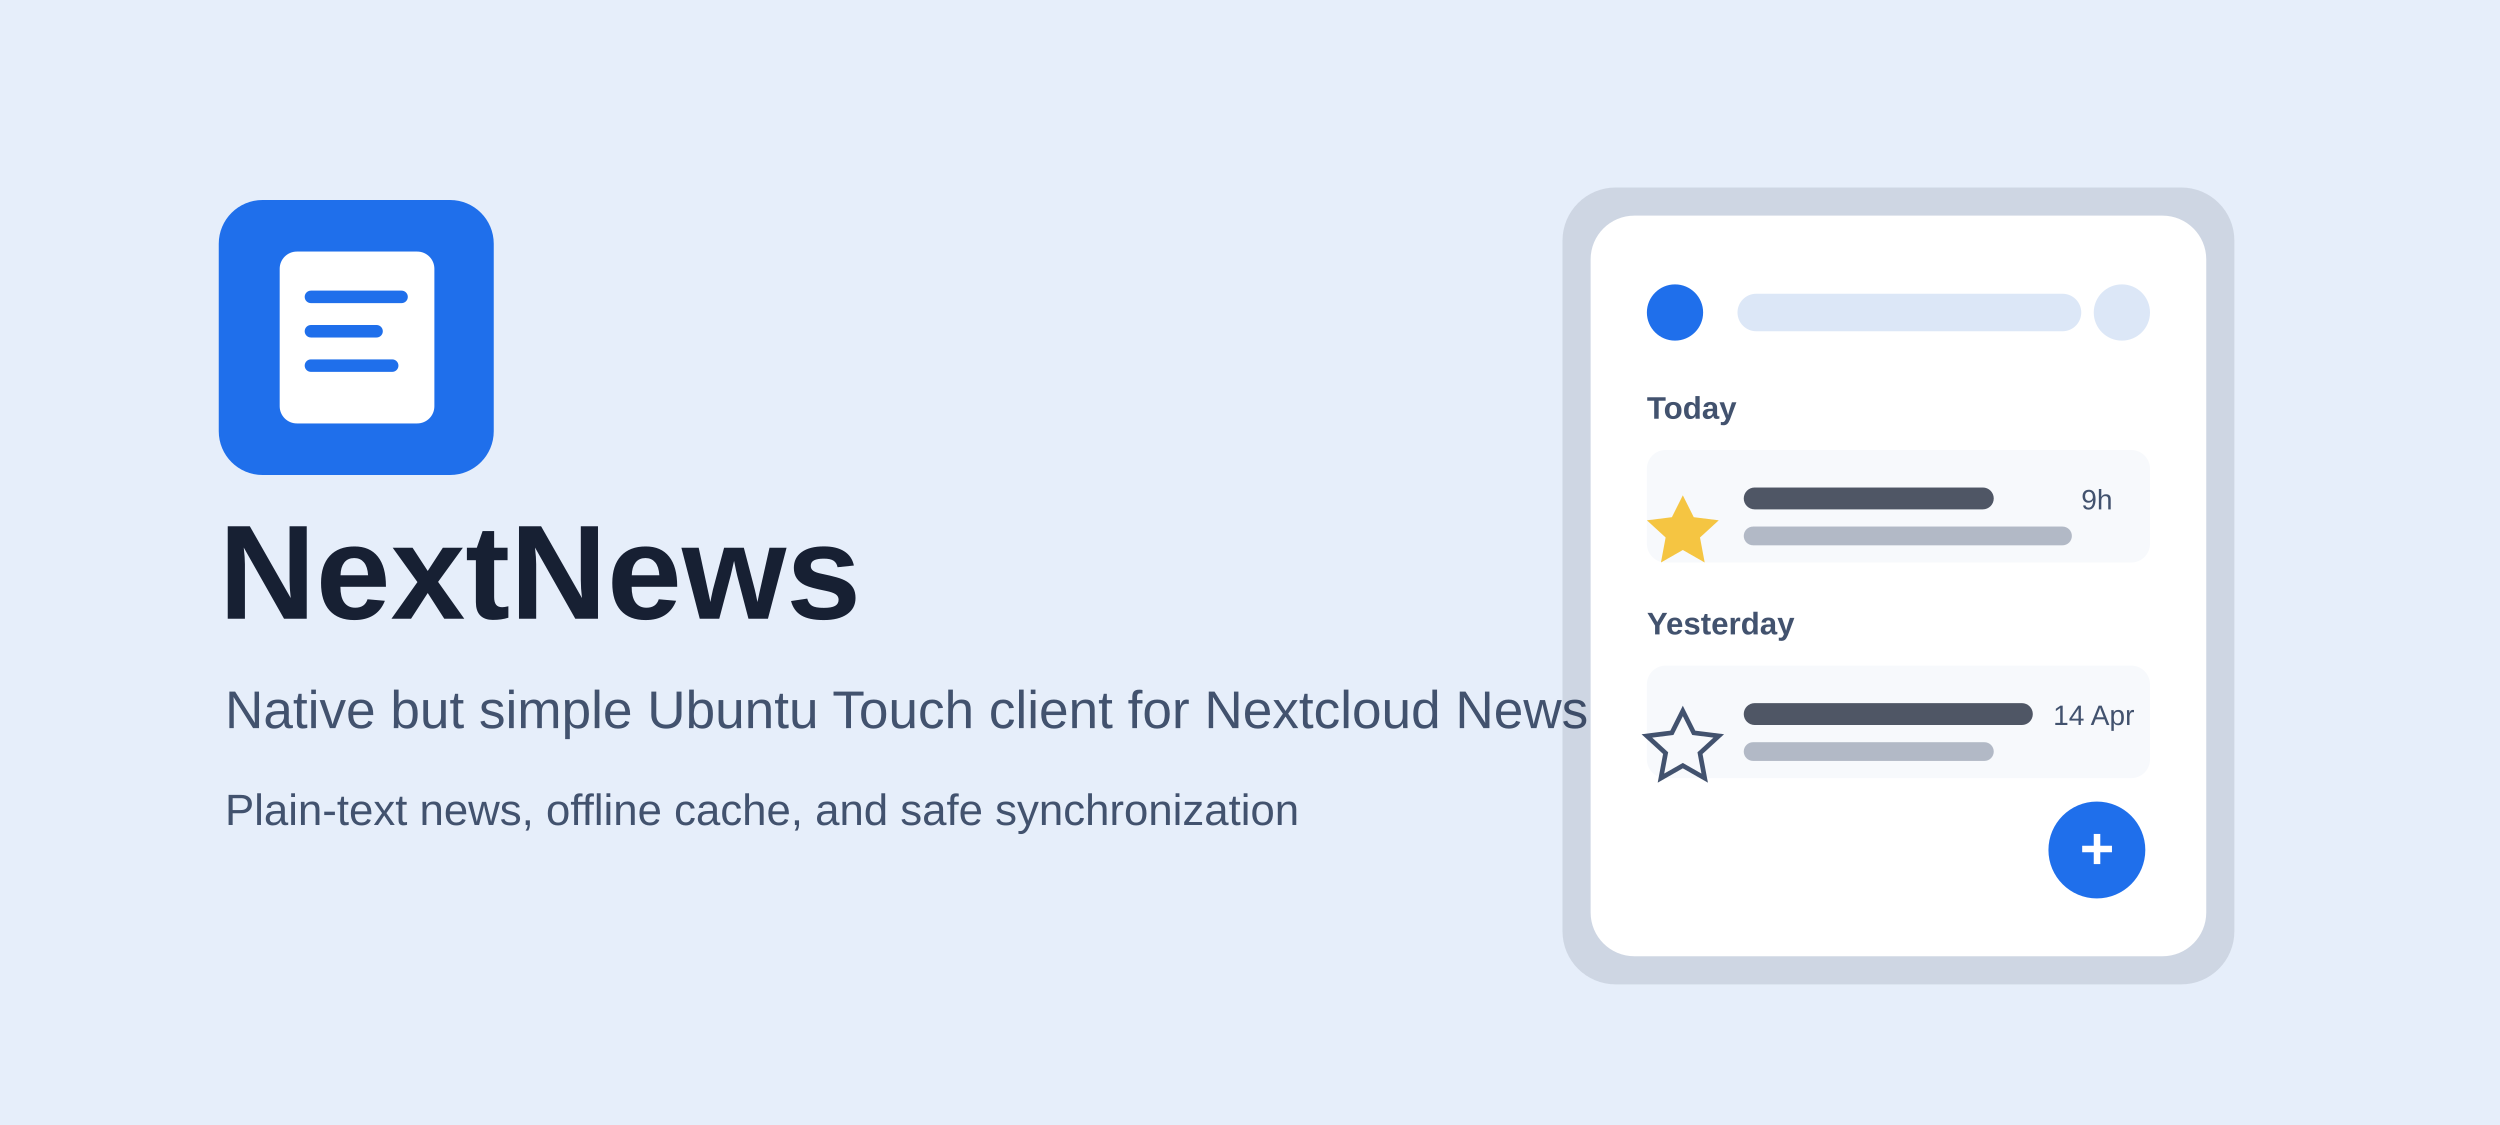
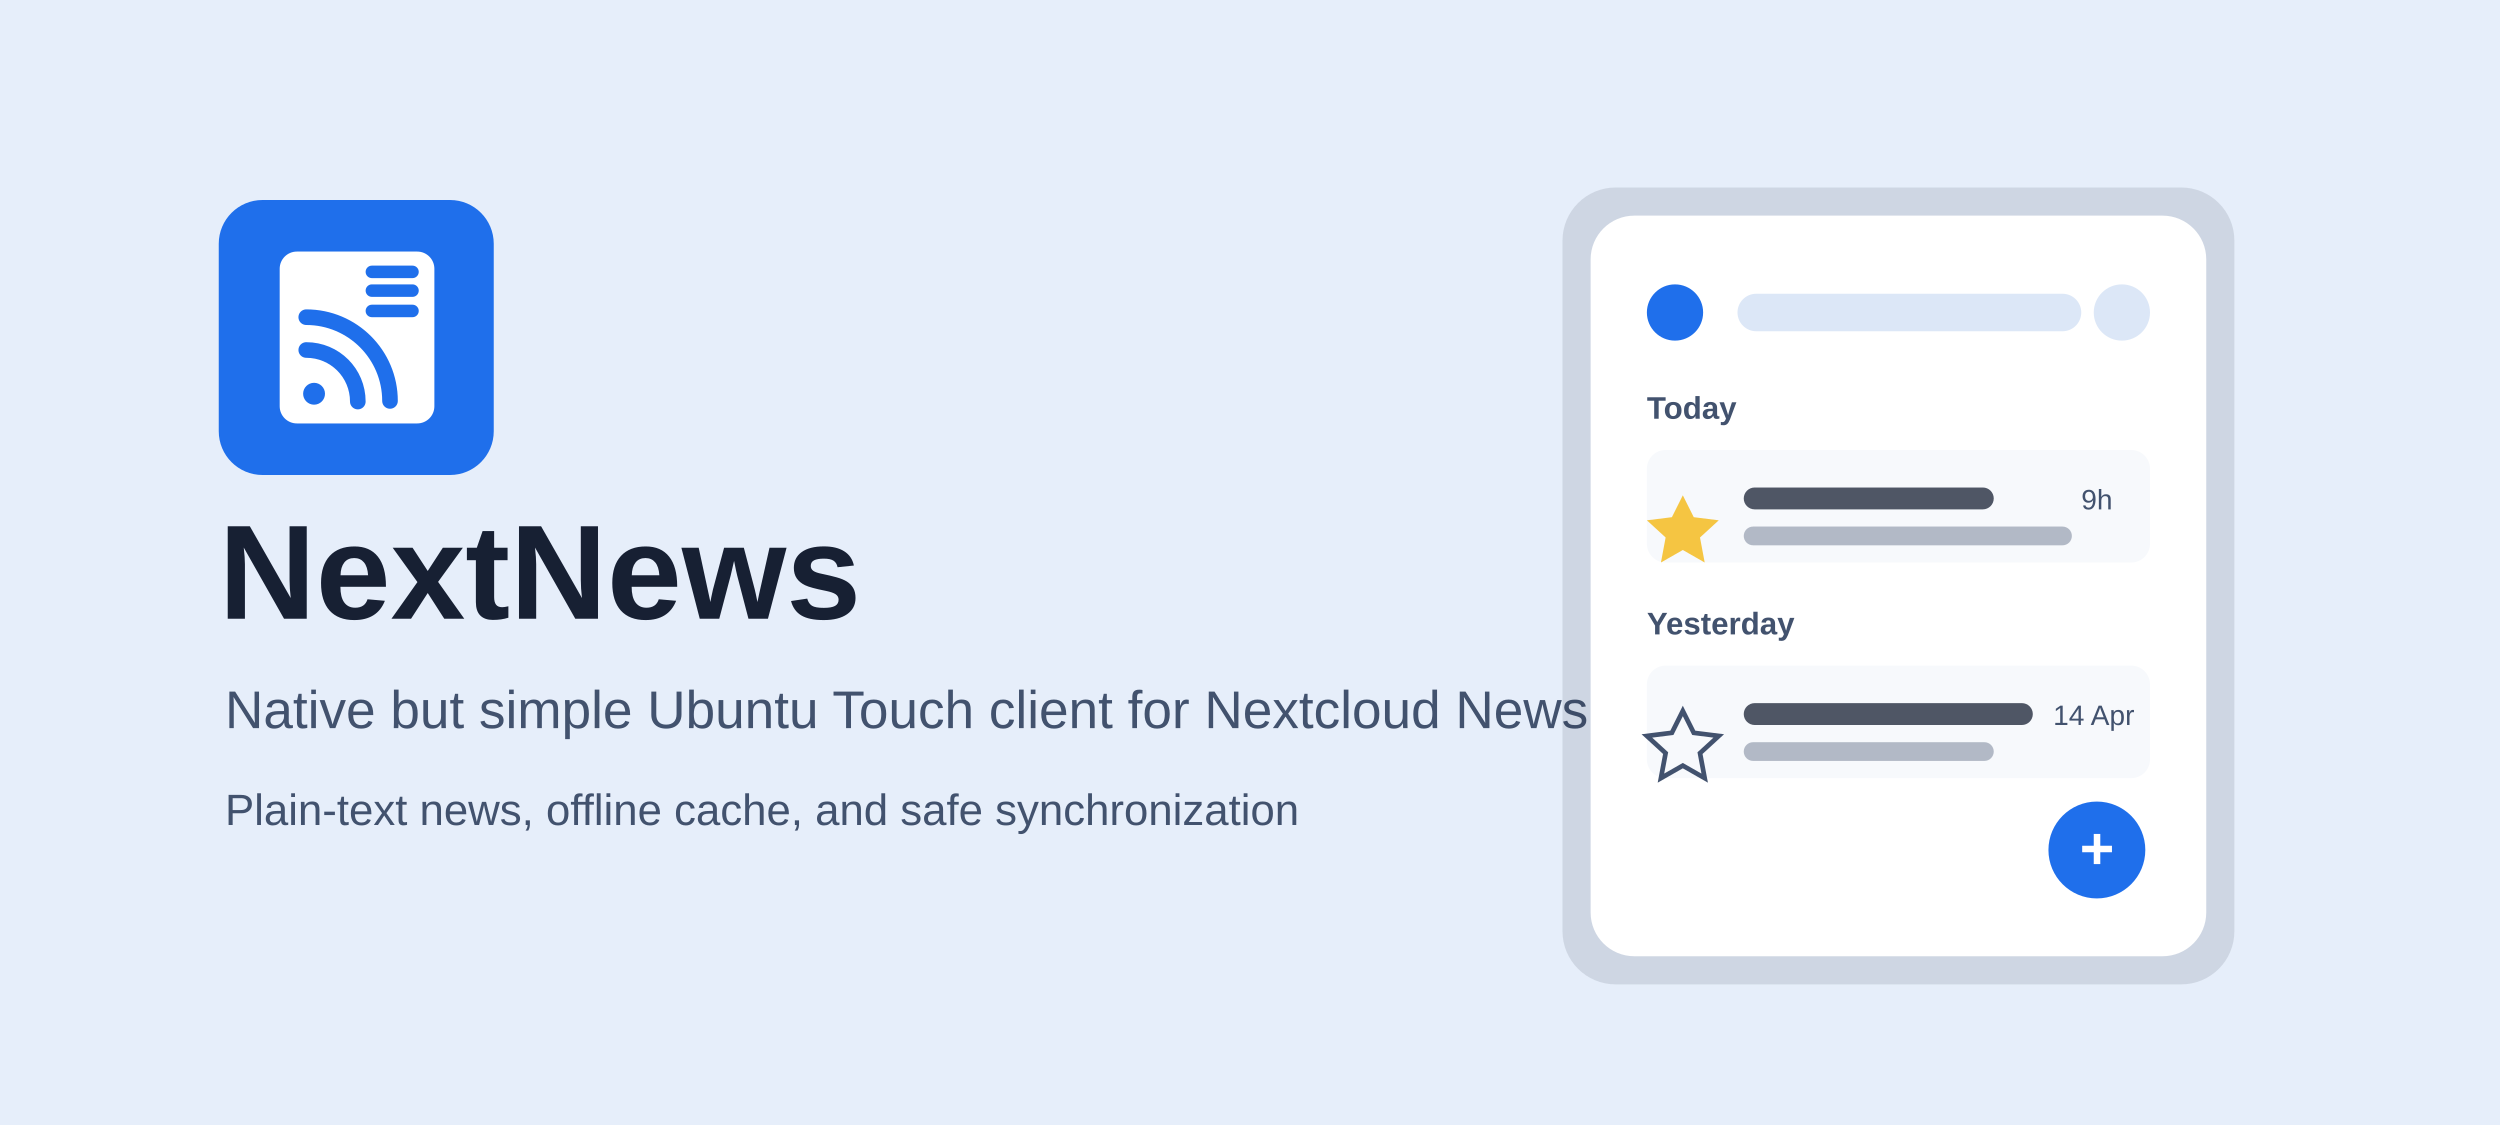
<svg xmlns="http://www.w3.org/2000/svg" width="1600" height="720" viewBox="0 0 1600 720">
  <rect width="1600" height="720" fill="#f7f9fc" />
  <rect x="0" y="0" width="1600" height="720" fill="#1f6feb" opacity="0.08" />
  <g transform="translate(140 128)">
    <rect width="176" height="176" rx="28" fill="#1f6feb" />
    <rect x="39" y="33" width="99" height="110" rx="11" fill="#ffffff" />
-     <rect x="55" y="58" width="66" height="8" rx="4" fill="#1f6feb" />
-     <rect x="55" y="80" width="50" height="8" rx="4" fill="#1f6feb" />
-     <rect x="55" y="102" width="60" height="8" rx="4" fill="#1f6feb" />
+     <rect x="94" y="42" width="34" height="8" rx="4" fill="#1f6feb" />
+     <rect x="94" y="54" width="34" height="8" rx="4" fill="#1f6feb" />
+     <rect x="94" y="67" width="34" height="8" rx="4" fill="#1f6feb" />
+     <circle cx="61" cy="124" r="7" fill="#1f6feb" />
+     <path d="M56 96c18.3 0 33 14.7 33 33" fill="none" stroke="#1f6feb" stroke-width="10" stroke-linecap="round" />
+     <path d="M56 75c29.6 0 53.6 24.0 53.6 53.6" fill="none" stroke="#1f6feb" stroke-width="10" stroke-linecap="round" />
  </g>
  <text x="140" y="396" fill="#172033" font-family="Ubuntu, Arial, sans-serif" font-size="86" font-weight="700">NextNews</text>
  <text x="144" y="466" fill="#42526e" font-family="Ubuntu, Arial, sans-serif" font-size="34">Native but simple Ubuntu Touch client for Nextcloud News</text>
  <text x="144" y="528" fill="#42526e" font-family="Ubuntu, Arial, sans-serif" font-size="28">Plain-text news, offline cache, and safe synchronization</text>
  <g transform="translate(1000 120)">
    <rect x="0" y="0" width="430" height="510" rx="34" fill="#172033" opacity="0.12" />
    <rect x="18" y="18" width="394" height="474" rx="28" fill="#ffffff" />
    <rect x="54" y="62" width="36" height="36" rx="18" fill="#1f6feb" />
    <rect x="112" y="68" width="220" height="24" rx="12" fill="#dce7f7" />
    <rect x="340" y="62" width="36" height="36" rx="18" fill="#dce7f7" />
    <text x="54" y="148" fill="#42526e" font-family="Ubuntu, Arial, sans-serif" font-size="20" font-weight="700">Today</text>
    <rect x="54" y="168" width="322" height="72" rx="12" fill="#f7f9fc" />
    <path d="M77 197 L84 211 L100 213 L88 224 L91 240 L77 232 L63 240 L66 224 L54 213 L70 211 Z" fill="#f5c542" />
    <rect x="116" y="192" width="160" height="14" rx="7" fill="#172033" opacity="0.75" />
    <rect x="116" y="217" width="210" height="12" rx="6" fill="#42526e" opacity="0.38" />
    <text x="332" y="206" fill="#42526e" font-family="Ubuntu, Arial, sans-serif" font-size="18">9h</text>
    <text x="54" y="286" fill="#42526e" font-family="Ubuntu, Arial, sans-serif" font-size="20" font-weight="700">Yesterday</text>
    <rect x="54" y="306" width="322" height="72" rx="12" fill="#f7f9fc" />
    <path d="M77 335 L84 349 L100 351 L88 362 L91 378 L77 370 L63 378 L66 362 L54 351 L70 349 Z" fill="none" stroke="#42526e" stroke-width="3" />
    <rect x="116" y="330" width="185" height="14" rx="7" fill="#172033" opacity="0.75" />
    <rect x="116" y="355" width="160" height="12" rx="6" fill="#42526e" opacity="0.38" />
    <text x="314" y="344" fill="#42526e" font-family="Ubuntu, Arial, sans-serif" font-size="18">14 Apr</text>
    <circle cx="342" cy="424" r="31" fill="#1f6feb" />
    <text x="331" y="436" fill="#ffffff" font-family="Ubuntu, Arial, sans-serif" font-size="38" font-weight="700">+</text>
  </g>
</svg>
